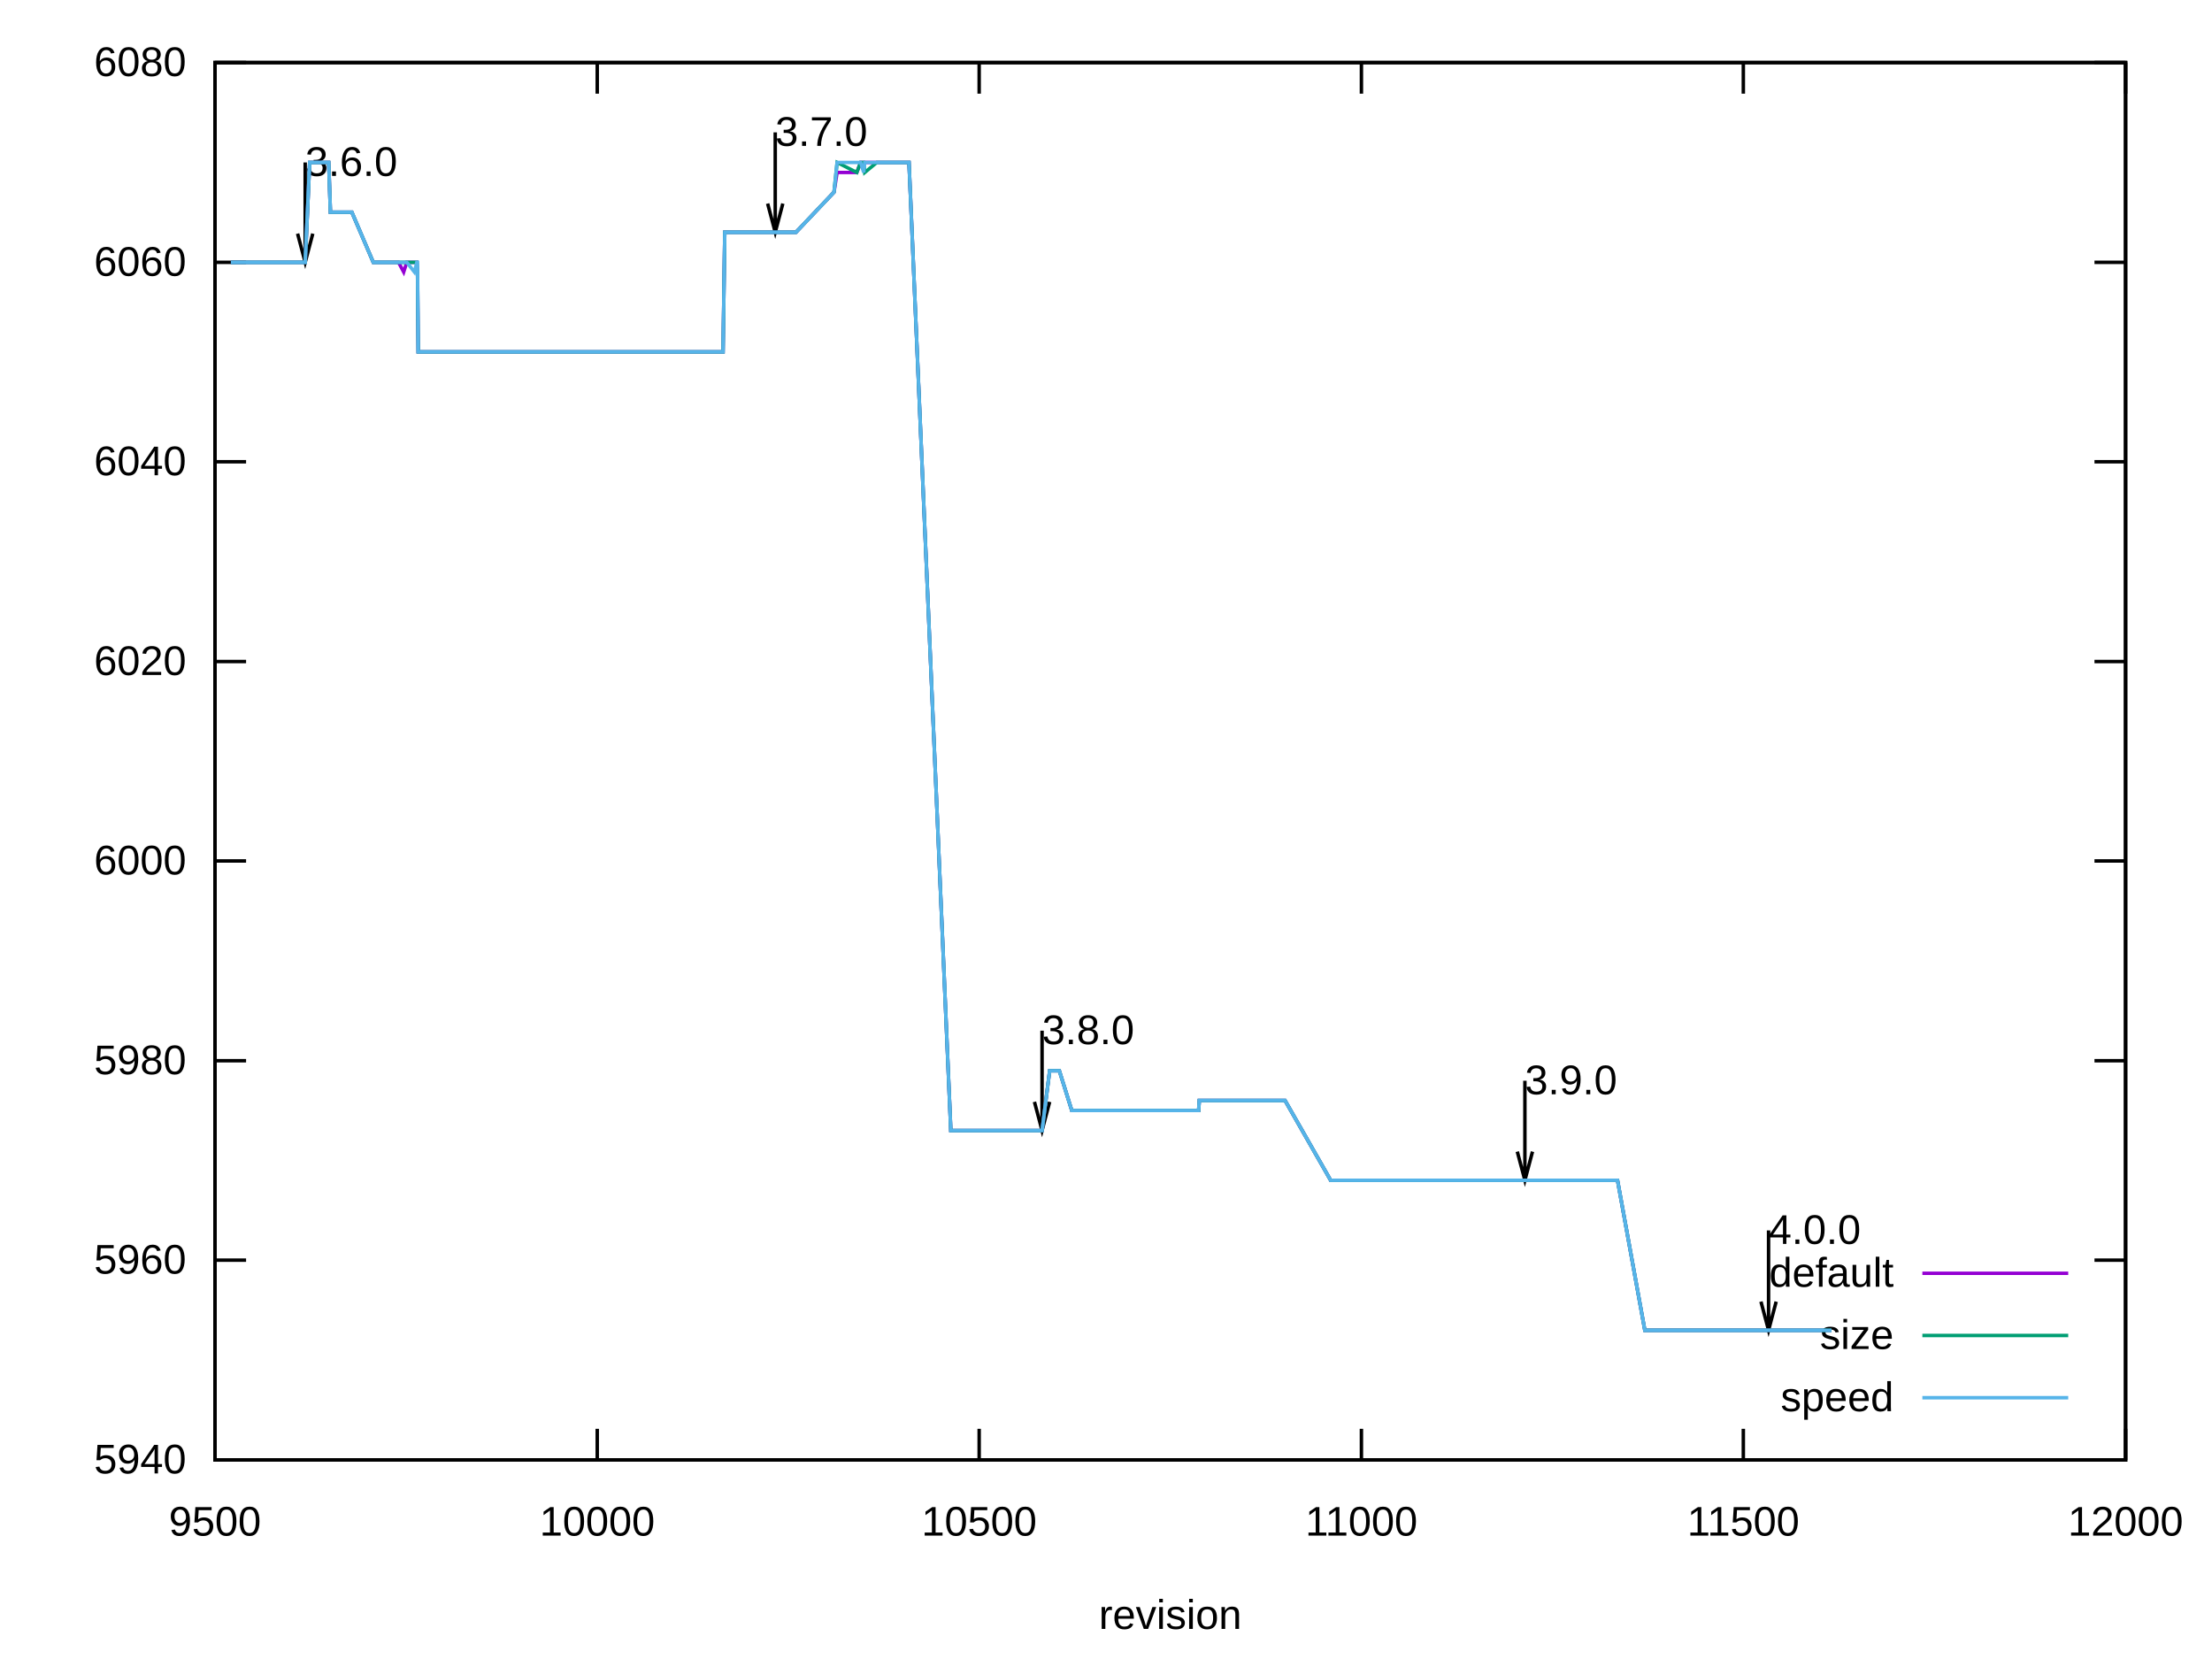
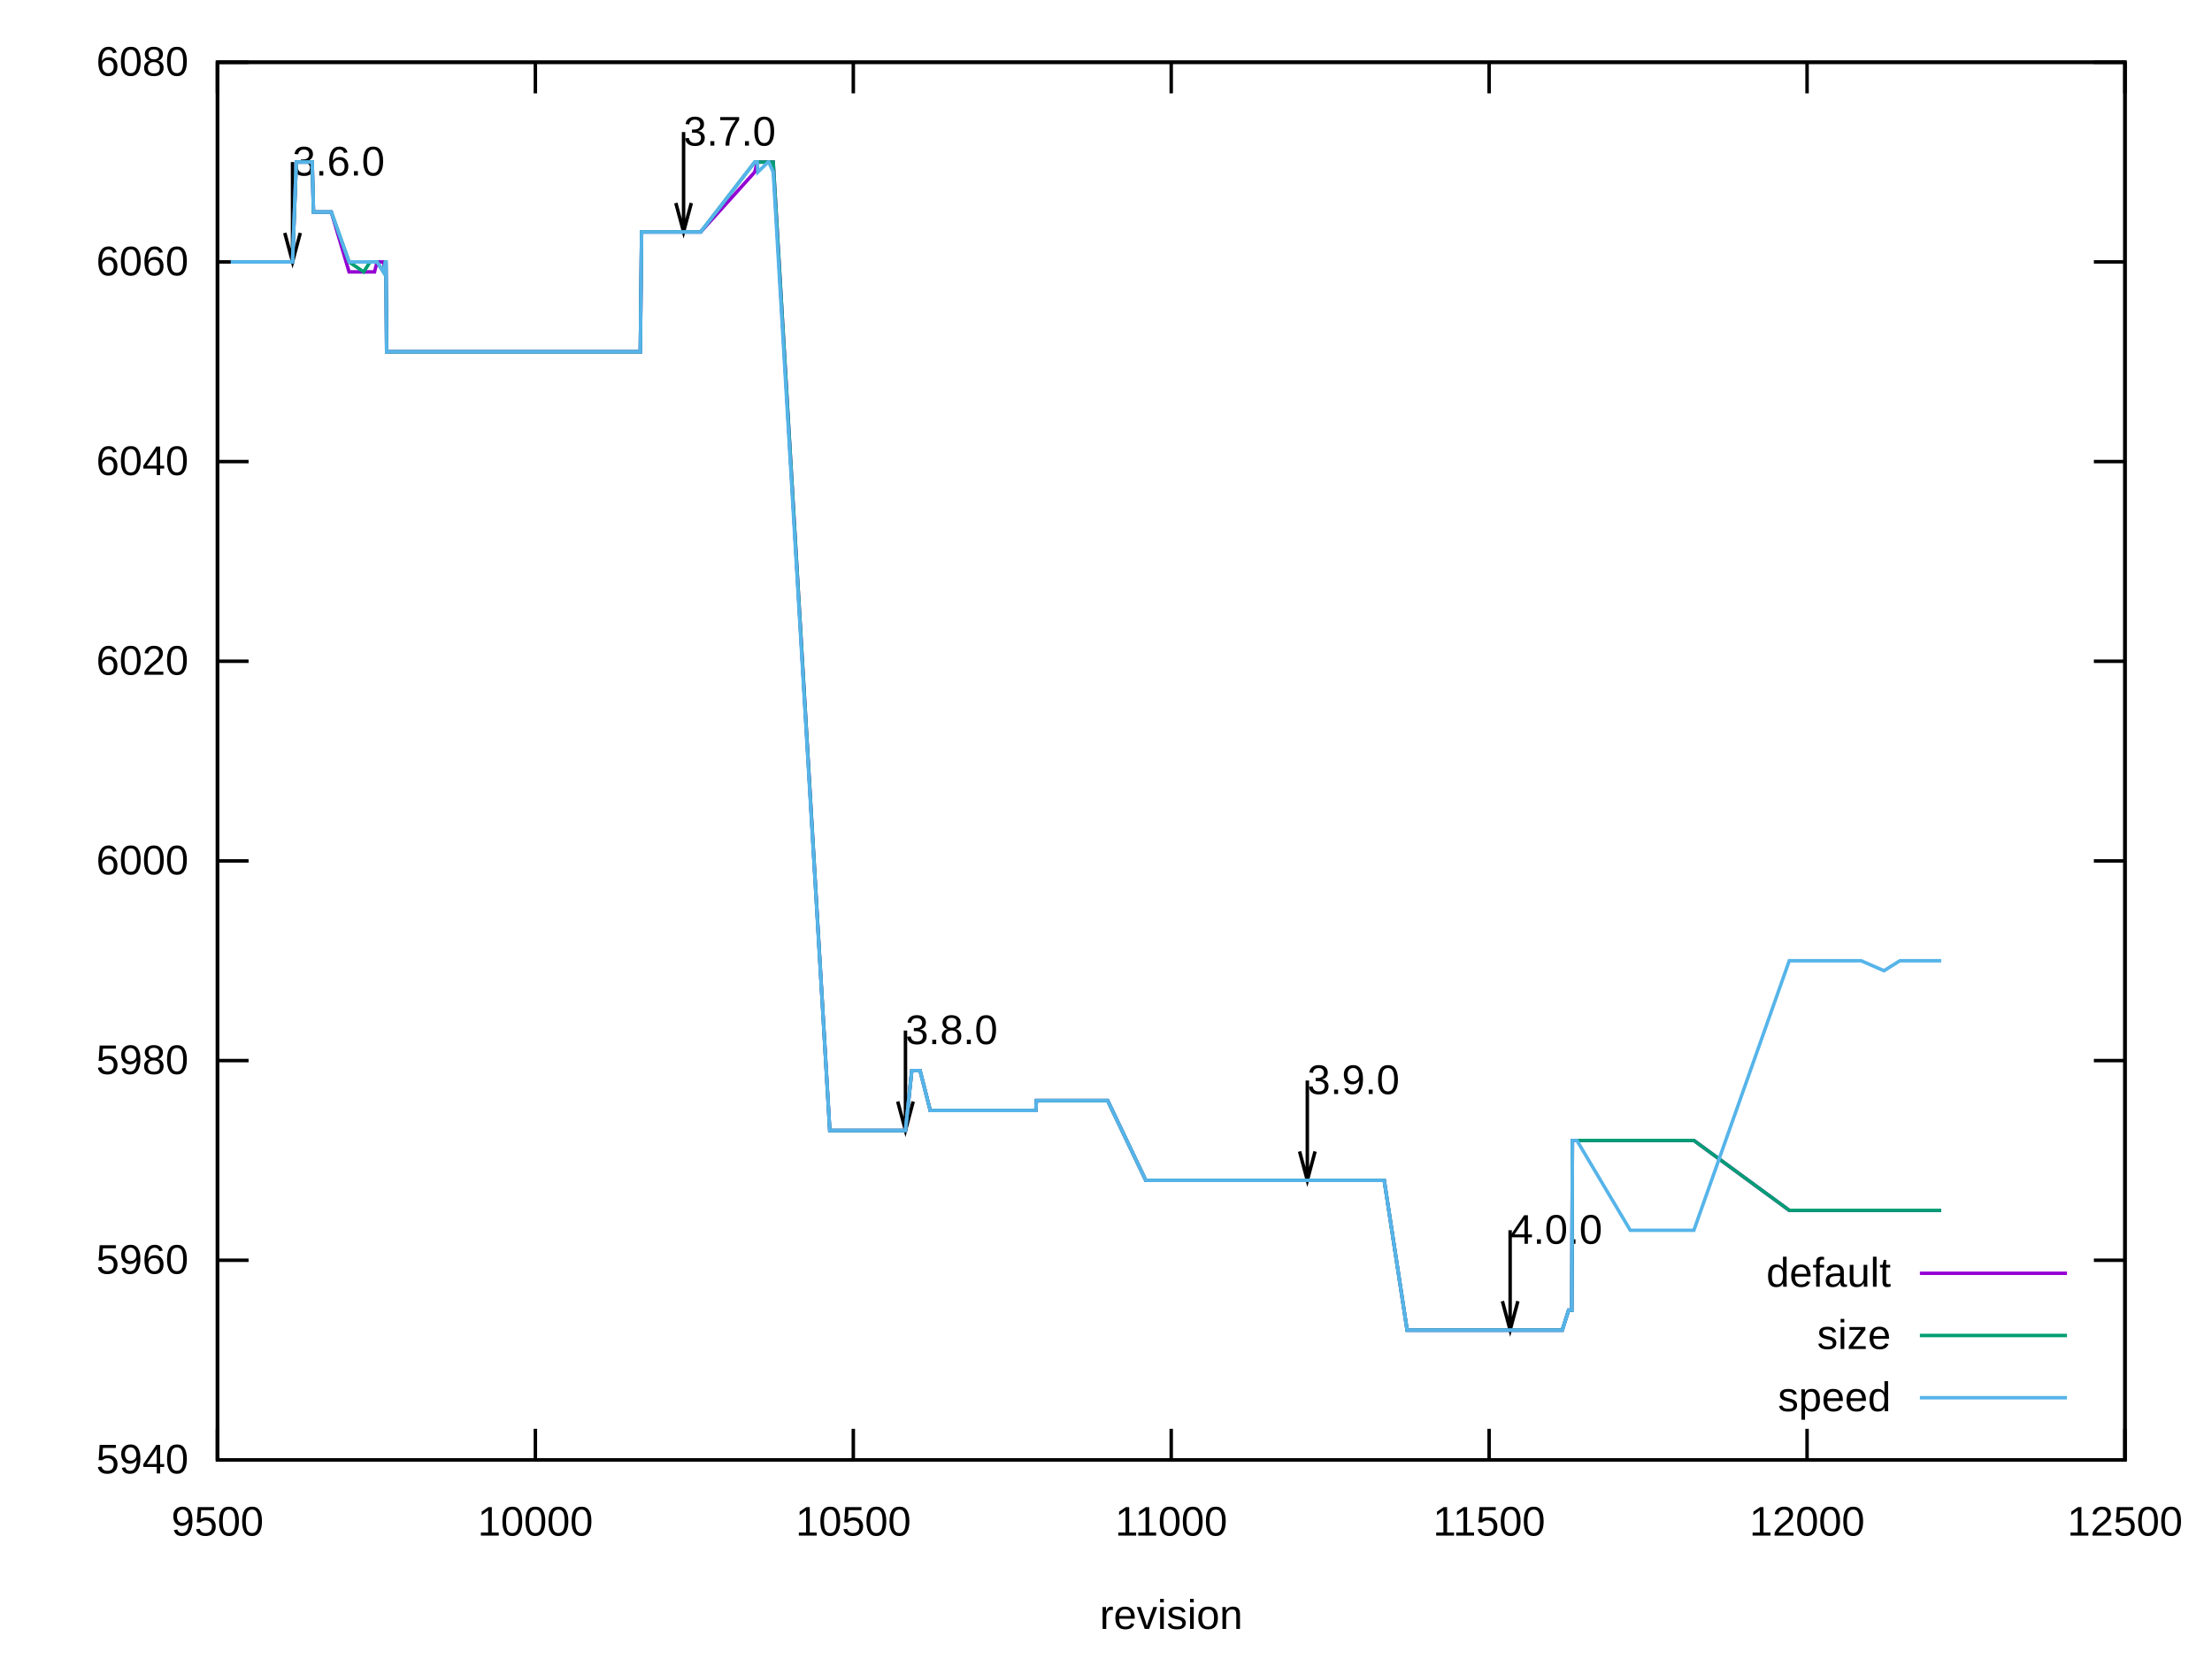
<svg xmlns="http://www.w3.org/2000/svg" xmlns:xlink="http://www.w3.org/1999/xlink" width="640" height="480" viewBox="0 0 640 480">
  <g id="gnuplot_canvas">
    <rect x="0" y="0" width="640" height="480" fill="none" />
    <defs>
      <circle id="gpDot" r="0.5" stroke-width="0.5" stroke="currentColor" />
      <path id="gpPt0" stroke-width="0.222" stroke="currentColor" d="M-1,0 h2 M0,-1 v2" />
      <path id="gpPt1" stroke-width="0.222" stroke="currentColor" d="M-1,-1 L1,1 M1,-1 L-1,1" />
      <path id="gpPt2" stroke-width="0.222" stroke="currentColor" d="M-1,0 L1,0 M0,-1 L0,1 M-1,-1 L1,1 M-1,1 L1,-1" />
      <rect id="gpPt3" stroke-width="0.222" stroke="currentColor" x="-1" y="-1" width="2" height="2" />
      <rect id="gpPt4" stroke-width="0.222" stroke="currentColor" fill="currentColor" x="-1" y="-1" width="2" height="2" />
      <circle id="gpPt5" stroke-width="0.222" stroke="currentColor" cx="0" cy="0" r="1" />
      <use xlink:href="#gpPt5" id="gpPt6" fill="currentColor" stroke="none" />
      <path id="gpPt7" stroke-width="0.222" stroke="currentColor" d="M0,-1.33 L-1.33,0.67 L1.33,0.67 z" />
      <use xlink:href="#gpPt7" id="gpPt8" fill="currentColor" stroke="none" />
      <use xlink:href="#gpPt7" id="gpPt9" stroke="currentColor" transform="rotate(180)" />
      <use xlink:href="#gpPt9" id="gpPt10" fill="currentColor" stroke="none" />
      <use xlink:href="#gpPt3" id="gpPt11" stroke="currentColor" transform="rotate(45)" />
      <use xlink:href="#gpPt11" id="gpPt12" fill="currentColor" stroke="none" />
      <path id="gpPt13" stroke-width="0.222" stroke="currentColor" d="M0,1.330 L1.265,0.411 L0.782,-1.067 L-0.782,-1.076 L-1.265,0.411 z" />
      <use xlink:href="#gpPt13" id="gpPt14" fill="currentColor" stroke="none" />
      <filter id="textbox" filterUnits="objectBoundingBox" x="0" y="0" height="1" width="1">
        <feFlood flood-color="white" flood-opacity="1" result="bgnd" />
        <feComposite in="SourceGraphic" in2="bgnd" operator="atop" />
      </filter>
      <filter id="greybox" filterUnits="objectBoundingBox" x="0" y="0" height="1" width="1">
        <feFlood flood-color="lightgrey" flood-opacity="1" result="grey" />
        <feComposite in="SourceGraphic" in2="grey" operator="atop" />
      </filter>
    </defs>
    <g fill="none" color="white" stroke="currentColor" stroke-width="1.00" stroke-linecap="butt" stroke-linejoin="miter">
</g>
    <g fill="none" color="black" stroke="currentColor" stroke-width="1.00" stroke-linecap="butt" stroke-linejoin="miter">
-       <path stroke="black" d="M62.2,422.4 L71.2,422.4 M615.0,422.4 L606.0,422.4  " />
-       <g transform="translate(53.9,426.3)" stroke="none" fill="black" font-family="Arial" font-size="12.00" text-anchor="end">
+       <path stroke="black" d="M62.92,422.40 L71.92,422.40 M614.82,422.40 L605.82,422.40  " />
+       <g transform="translate(54.53,426.30)" stroke="none" fill="black" font-family="Arial" font-size="12.00" text-anchor="end">
        <text>
          <tspan font-family="Arial"> 5940</tspan>
        </text>
      </g>
    </g>
    <g fill="none" color="black" stroke="currentColor" stroke-width="1.00" stroke-linecap="butt" stroke-linejoin="miter">
-       <path stroke="black" d="M62.2,364.6 L71.2,364.6 M615.0,364.6 L606.0,364.6  " />
-       <g transform="translate(53.9,368.5)" stroke="none" fill="black" font-family="Arial" font-size="12.00" text-anchor="end">
+       <path stroke="black" d="M62.92,364.63 L71.92,364.63 M614.82,364.63 L605.82,364.63  " />
+       <g transform="translate(54.53,368.53)" stroke="none" fill="black" font-family="Arial" font-size="12.00" text-anchor="end">
        <text>
          <tspan font-family="Arial"> 5960</tspan>
        </text>
      </g>
    </g>
    <g fill="none" color="black" stroke="currentColor" stroke-width="1.00" stroke-linecap="butt" stroke-linejoin="miter">
-       <path stroke="black" d="M62.2,306.9 L71.2,306.9 M615.0,306.9 L606.0,306.9  " />
-       <g transform="translate(53.9,310.8)" stroke="none" fill="black" font-family="Arial" font-size="12.00" text-anchor="end">
+       <path stroke="black" d="M62.92,306.86 L71.92,306.86 M614.82,306.86 L605.82,306.86  " />
+       <g transform="translate(54.53,310.76)" stroke="none" fill="black" font-family="Arial" font-size="12.00" text-anchor="end">
        <text>
          <tspan font-family="Arial"> 5980</tspan>
        </text>
      </g>
    </g>
    <g fill="none" color="black" stroke="currentColor" stroke-width="1.00" stroke-linecap="butt" stroke-linejoin="miter">
-       <path stroke="black" d="M62.2,249.1 L71.2,249.1 M615.0,249.1 L606.0,249.1  " />
-       <g transform="translate(53.9,253.0)" stroke="none" fill="black" font-family="Arial" font-size="12.00" text-anchor="end">
+       <path stroke="black" d="M62.92,249.09 L71.92,249.09 M614.82,249.09 L605.82,249.09  " />
+       <g transform="translate(54.53,252.99)" stroke="none" fill="black" font-family="Arial" font-size="12.00" text-anchor="end">
        <text>
          <tspan font-family="Arial"> 6000</tspan>
        </text>
      </g>
    </g>
    <g fill="none" color="black" stroke="currentColor" stroke-width="1.00" stroke-linecap="butt" stroke-linejoin="miter">
-       <path stroke="black" d="M62.2,191.4 L71.2,191.4 M615.0,191.4 L606.0,191.4  " />
-       <g transform="translate(53.9,195.3)" stroke="none" fill="black" font-family="Arial" font-size="12.00" text-anchor="end">
+       <path stroke="black" d="M62.92,191.32 L71.92,191.32 M614.82,191.32 L605.82,191.32  " />
+       <g transform="translate(54.53,195.22)" stroke="none" fill="black" font-family="Arial" font-size="12.00" text-anchor="end">
        <text>
          <tspan font-family="Arial"> 6020</tspan>
        </text>
      </g>
    </g>
    <g fill="none" color="black" stroke="currentColor" stroke-width="1.00" stroke-linecap="butt" stroke-linejoin="miter">
-       <path stroke="black" d="M62.2,133.6 L71.2,133.6 M615.0,133.6 L606.0,133.6  " />
-       <g transform="translate(53.9,137.5)" stroke="none" fill="black" font-family="Arial" font-size="12.00" text-anchor="end">
+       <path stroke="black" d="M62.92,133.55 L71.92,133.55 M614.82,133.55 L605.82,133.55  " />
+       <g transform="translate(54.53,137.45)" stroke="none" fill="black" font-family="Arial" font-size="12.00" text-anchor="end">
        <text>
          <tspan font-family="Arial"> 6040</tspan>
        </text>
      </g>
    </g>
    <g fill="none" color="black" stroke="currentColor" stroke-width="1.00" stroke-linecap="butt" stroke-linejoin="miter">
-       <path stroke="black" d="M62.2,75.9 L71.2,75.9 M615.0,75.9 L606.0,75.9  " />
-       <g transform="translate(53.9,79.8)" stroke="none" fill="black" font-family="Arial" font-size="12.00" text-anchor="end">
+       <path stroke="black" d="M62.92,75.78 L71.92,75.78 M614.82,75.78 L605.82,75.78  " />
+       <g transform="translate(54.53,79.68)" stroke="none" fill="black" font-family="Arial" font-size="12.00" text-anchor="end">
        <text>
          <tspan font-family="Arial"> 6060</tspan>
        </text>
      </g>
    </g>
    <g fill="none" color="black" stroke="currentColor" stroke-width="1.00" stroke-linecap="butt" stroke-linejoin="miter">
-       <path stroke="black" d="M62.2,18.1 L71.2,18.1 M615.0,18.1 L606.0,18.1  " />
-       <g transform="translate(53.9,22.0)" stroke="none" fill="black" font-family="Arial" font-size="12.00" text-anchor="end">
+       <path stroke="black" d="M62.92,18.01 L71.92,18.01 M614.82,18.01 L605.82,18.01  " />
+       <g transform="translate(54.53,21.91)" stroke="none" fill="black" font-family="Arial" font-size="12.00" text-anchor="end">
        <text>
          <tspan font-family="Arial"> 6080</tspan>
        </text>
      </g>
    </g>
    <g fill="none" color="black" stroke="currentColor" stroke-width="1.00" stroke-linecap="butt" stroke-linejoin="miter">
-       <path stroke="black" d="M62.2,422.4 L62.2,413.4 M62.2,18.1 L62.2,27.1  " />
-       <g transform="translate(62.2,444.3)" stroke="none" fill="black" font-family="Arial" font-size="12.00" text-anchor="middle">
+       <path stroke="black" d="M62.92,422.40 L62.92,413.40 M62.92,18.01 L62.92,27.01  " />
+       <g transform="translate(62.92,444.30)" stroke="none" fill="black" font-family="Arial" font-size="12.00" text-anchor="middle">
        <text>
          <tspan font-family="Arial"> 9500</tspan>
        </text>
      </g>
    </g>
    <g fill="none" color="black" stroke="currentColor" stroke-width="1.00" stroke-linecap="butt" stroke-linejoin="miter">
-       <path stroke="black" d="M172.8,422.4 L172.8,413.4 M172.8,18.1 L172.8,27.1  " />
-       <g transform="translate(172.8,444.3)" stroke="none" fill="black" font-family="Arial" font-size="12.00" text-anchor="middle">
+       <path stroke="black" d="M154.90,422.40 L154.90,413.40 M154.90,18.01 L154.90,27.01  " />
+       <g transform="translate(154.90,444.30)" stroke="none" fill="black" font-family="Arial" font-size="12.00" text-anchor="middle">
        <text>
          <tspan font-family="Arial"> 10000</tspan>
        </text>
      </g>
    </g>
    <g fill="none" color="black" stroke="currentColor" stroke-width="1.00" stroke-linecap="butt" stroke-linejoin="miter">
-       <path stroke="black" d="M283.3,422.4 L283.3,413.4 M283.3,18.1 L283.3,27.1  " />
-       <g transform="translate(283.3,444.3)" stroke="none" fill="black" font-family="Arial" font-size="12.00" text-anchor="middle">
+       <path stroke="black" d="M246.89,422.40 L246.89,413.40 M246.89,18.01 L246.89,27.01  " />
+       <g transform="translate(246.89,444.30)" stroke="none" fill="black" font-family="Arial" font-size="12.00" text-anchor="middle">
        <text>
          <tspan font-family="Arial"> 10500</tspan>
        </text>
      </g>
    </g>
    <g fill="none" color="black" stroke="currentColor" stroke-width="1.00" stroke-linecap="butt" stroke-linejoin="miter">
-       <path stroke="black" d="M393.9,422.4 L393.9,413.4 M393.9,18.1 L393.9,27.1  " />
-       <g transform="translate(393.9,444.3)" stroke="none" fill="black" font-family="Arial" font-size="12.00" text-anchor="middle">
+       <path stroke="black" d="M338.87,422.40 L338.87,413.40 M338.87,18.01 L338.87,27.01  " />
+       <g transform="translate(338.87,444.30)" stroke="none" fill="black" font-family="Arial" font-size="12.00" text-anchor="middle">
        <text>
          <tspan font-family="Arial"> 11000</tspan>
        </text>
      </g>
    </g>
    <g fill="none" color="black" stroke="currentColor" stroke-width="1.00" stroke-linecap="butt" stroke-linejoin="miter">
-       <path stroke="black" d="M504.4,422.4 L504.4,413.4 M504.4,18.1 L504.4,27.1  " />
-       <g transform="translate(504.4,444.3)" stroke="none" fill="black" font-family="Arial" font-size="12.00" text-anchor="middle">
+       <path stroke="black" d="M430.85,422.40 L430.85,413.40 M430.85,18.01 L430.85,27.01  " />
+       <g transform="translate(430.85,444.30)" stroke="none" fill="black" font-family="Arial" font-size="12.00" text-anchor="middle">
        <text>
          <tspan font-family="Arial"> 11500</tspan>
        </text>
      </g>
    </g>
    <g fill="none" color="black" stroke="currentColor" stroke-width="1.00" stroke-linecap="butt" stroke-linejoin="miter">
-       <path stroke="black" d="M615.0,422.4 L615.0,413.4 M615.0,18.1 L615.0,27.1  " />
-       <g transform="translate(615.0,444.3)" stroke="none" fill="black" font-family="Arial" font-size="12.00" text-anchor="middle">
+       <path stroke="black" d="M522.84,422.40 L522.84,413.40 M522.84,18.01 L522.84,27.01  " />
+       <g transform="translate(522.84,444.30)" stroke="none" fill="black" font-family="Arial" font-size="12.00" text-anchor="middle">
        <text>
          <tspan font-family="Arial"> 12000</tspan>
        </text>
      </g>
    </g>
    <g fill="none" color="black" stroke="currentColor" stroke-width="1.00" stroke-linecap="butt" stroke-linejoin="miter">
- </g>
-     <g fill="none" color="black" stroke="currentColor" stroke-width="1.00" stroke-linecap="butt" stroke-linejoin="miter">
-       <path stroke="black" d="M62.2,18.1 L62.2,422.4 L615.0,422.4 L615.0,18.1 L62.2,18.1 Z  " />
-       <g transform="translate(88.3,50.9)" stroke="none" fill="black" font-family="Arial" font-size="12.00" text-anchor="start">
+       <path stroke="black" d="M614.82,422.40 L614.82,413.40 M614.82,18.01 L614.82,27.01  " />
+       <g transform="translate(614.82,444.30)" stroke="none" fill="black" font-family="Arial" font-size="12.00" text-anchor="middle">
+         <text>
+           <tspan font-family="Arial"> 12500</tspan>
+         </text>
+       </g>
+     </g>
+     <g fill="none" color="black" stroke="currentColor" stroke-width="1.00" stroke-linecap="butt" stroke-linejoin="miter">
+ </g>
+     <g fill="none" color="black" stroke="currentColor" stroke-width="1.00" stroke-linecap="butt" stroke-linejoin="miter">
+       <path stroke="black" d="M62.92,18.01 L62.92,422.40 L614.82,422.40 L614.82,18.01 L62.92,18.01 Z  " />
+       <g transform="translate(84.63,50.79)" stroke="none" fill="black" font-family="Arial" font-size="12.00" text-anchor="start">
        <text>
          <tspan font-family="Arial">3.6.0</tspan>
        </text>
      </g>
-       <g transform="translate(224.3,42.2)" stroke="none" fill="black" font-family="Arial" font-size="12.00" text-anchor="start">
+       <g transform="translate(197.77,42.13)" stroke="none" fill="black" font-family="Arial" font-size="12.00" text-anchor="start">
        <text>
          <tspan font-family="Arial">3.7.0</tspan>
        </text>
      </g>
-       <g transform="translate(301.5,302.1)" stroke="none" fill="black" font-family="Arial" font-size="12.00" text-anchor="start">
+       <g transform="translate(261.97,302.09)" stroke="none" fill="black" font-family="Arial" font-size="12.00" text-anchor="start">
        <text>
          <tspan font-family="Arial">3.8.0</tspan>
        </text>
      </g>
-       <g transform="translate(441.2,316.6)" stroke="none" fill="black" font-family="Arial" font-size="12.00" text-anchor="start">
+       <g transform="translate(378.24,316.54)" stroke="none" fill="black" font-family="Arial" font-size="12.00" text-anchor="start">
        <text>
          <tspan font-family="Arial">3.9.0</tspan>
        </text>
      </g>
-       <g transform="translate(511.7,359.9)" stroke="none" fill="black" font-family="Arial" font-size="12.00" text-anchor="start">
+       <g transform="translate(436.92,359.86)" stroke="none" fill="black" font-family="Arial" font-size="12.00" text-anchor="start">
        <text>
          <tspan font-family="Arial">4.0.0</tspan>
        </text>
      </g>
-       <path stroke="black" d="M86.1,67.6 L88.3,75.9 L90.5,67.6 M88.3,47.0 L88.3,75.9 M222.1,58.9 L224.3,67.2 L226.5,58.9   M224.3,38.3 L224.3,67.2 M299.3,318.8 L301.5,327.1 L303.7,318.8 M301.5,298.2 L301.5,327.1 M439.0,333.2   L441.2,341.5 L443.4,333.2 M441.2,312.7 L441.2,341.5 M509.5,376.6 L511.7,384.9 L513.9,376.6 M511.7,356.0   L511.7,384.9  " />
-     </g>
-     <g fill="none" color="black" stroke="currentColor" stroke-width="1.00" stroke-linecap="butt" stroke-linejoin="miter">
-       <g transform="translate(338.6,471.3)" stroke="none" fill="black" font-family="Arial" font-size="12.00" text-anchor="middle">
+       <path stroke="black" d="M82.40,67.40 L84.64,75.77 L86.88,67.40 M84.64,46.88 L84.64,75.77 M195.54,58.74 L197.78,67.10 L200.02,58.74   M197.78,38.22 L197.78,67.10 M259.74,318.70 L261.98,327.07 L264.22,318.70 M261.98,298.18 L261.98,327.07 M376.01,333.15   L378.25,341.51 L380.49,333.15 M378.25,312.63 L378.25,341.51 M434.69,376.47 L436.93,384.84 L439.17,376.47 M436.93,355.95   L436.93,384.84  " />
+     </g>
+     <g fill="none" color="black" stroke="currentColor" stroke-width="1.00" stroke-linecap="butt" stroke-linejoin="miter">
+       <g transform="translate(338.87,471.30)" stroke="none" fill="black" font-family="Arial" font-size="12.00" text-anchor="middle">
        <text>
          <tspan font-family="Arial">revision</tspan>
        </text>
      </g>
    </g>
    <g fill="none" color="black" stroke="currentColor" stroke-width="1.00" stroke-linecap="butt" stroke-linejoin="miter">
</g>
    <g id="gnuplot_plot_1">
      <g fill="none" color="black" stroke="currentColor" stroke-width="1.00" stroke-linecap="butt" stroke-linejoin="miter">
-         <g transform="translate(547.9,372.3)" stroke="none" fill="black" font-family="Arial" font-size="12.00" text-anchor="end">
+         <g transform="translate(547.09,372.30)" stroke="none" fill="black" font-family="Arial" font-size="12.00" text-anchor="end">
          <text>
            <tspan font-family="Arial">default</tspan>
          </text>
        </g>
      </g>
      <g fill="none" color="black" stroke="currentColor" stroke-width="1.00" stroke-linecap="butt" stroke-linejoin="miter">
-         <path stroke="rgb(148,   0, 211)" d="M556.2,368.4 L598.4,368.4 M66.8,75.9 L71.0,75.9 L73.3,75.9 L77.2,75.9 L80.1,75.9 L81.9,75.9   L83.4,75.9 L84.5,75.9 L84.8,75.9 L85.0,75.9 L85.2,75.9 L88.3,75.9 L89.6,47.0 L91.4,47.0   L92.1,47.0 L92.3,47.0 L92.5,47.0 L92.7,47.0 L93.2,47.0 L94.3,47.0 L94.5,47.0 L95.1,47.0   L95.6,61.4 L96.0,61.4 L96.3,61.4 L97.4,61.4 L98.0,61.4 L98.5,61.4 L98.7,61.4 L98.9,61.4   L101.8,61.4 L108.0,75.9 L113.1,75.9 L115.3,75.9 L116.8,78.7 L117.7,75.9 L119.9,75.9 L120.6,75.9   L120.8,78.7 L121.0,101.8 L121.2,101.8 L122.6,101.8 L125.0,101.8 L126.3,101.8 L126.5,101.8 L127.0,101.8   L127.9,101.8 L129.2,101.8 L130.1,101.8 L130.3,101.8 L131.9,101.8 L132.5,101.8 L132.7,101.8 L133.0,101.8   L135.2,101.8 L135.6,101.8 L136.5,101.8 L146.0,101.8 L161.5,101.8 L162.4,101.8 L162.8,101.8 L163.0,101.8   L164.1,101.8 L164.4,101.8 L164.8,101.8 L165.0,101.8 L165.9,101.8 L167.5,101.8 L169.2,101.8 L171.4,101.8   L172.1,101.8 L172.8,101.8 L176.5,101.8 L183.4,101.8 L185.6,101.8 L188.0,101.8 L188.7,101.8 L189.8,101.8   L190.4,101.8 L196.6,101.8 L200.2,101.8 L205.3,101.8 L208.8,101.8 L209.2,101.8 L209.7,67.2 L211.2,67.2   L212.8,67.2 L213.0,67.2 L213.7,67.2 L215.2,67.2 L219.0,67.2 L219.4,67.2 L224.3,67.2 L225.2,67.2   L225.8,67.2 L230.3,67.2 L241.3,55.6 L242.2,49.9 L247.9,49.9 L249.0,47.0 L249.9,47.0 L250.2,47.0   L253.7,47.0 L253.9,47.0 L255.5,47.0 L263.0,47.0 L275.1,327.1 L282.2,327.1 L285.5,327.1 L292.2,327.1   L296.1,327.1 L301.5,327.1 L303.7,309.8 L305.7,309.8 L306.5,309.8 L310.1,321.3 L314.3,321.3 L315.4,321.3   L317.8,321.3 L318.7,321.3 L320.5,321.3 L323.6,321.3 L344.1,321.3 L345.7,321.3 L346.6,321.3 L346.8,321.3   L347.0,318.4 L347.4,318.4 L349.7,318.4 L371.8,318.4 L385.0,341.5 L388.1,341.5 L413.1,341.5 L416.0,341.5   L427.0,341.5 L441.2,341.5 L451.4,341.5 L466.8,341.5 L468.0,341.5 L475.9,384.9 L490.1,384.9 L490.7,384.9   L492.7,384.9 L506.0,384.9 L506.4,384.9 L511.7,384.9 L523.5,384.9 L529.6,384.9 L529.9,384.9  " />
+         <path stroke="rgb(148,   0, 211)" d="M555.48,368.40 L598.04,368.40 M66.78,75.78 L70.28,75.78 L72.12,75.78 L75.43,75.78 L77.82,75.78 L79.29,75.78   L80.58,75.78 L81.50,75.78 L81.68,75.78 L81.87,75.78 L82.05,75.78 L84.63,75.78 L85.73,46.89 L87.20,46.89   L87.76,46.89 L87.94,46.89 L88.12,46.89 L88.31,46.89 L88.68,46.89 L89.60,46.89 L89.78,46.89 L90.33,46.89   L90.70,61.34 L91.07,61.34 L91.25,61.34 L92.17,61.34 L92.72,61.34 L93.09,61.34 L93.27,61.34 L93.46,61.34   L95.85,61.34 L101.00,78.67 L105.23,78.67 L107.07,78.67 L108.36,78.67 L109.10,75.78 L110.94,75.78 L111.49,78.67   L111.67,75.78 L111.86,101.78 L112.04,101.78 L113.14,101.78 L115.17,101.78 L116.27,101.78 L116.45,101.78 L116.82,101.78   L117.56,101.78 L118.66,101.78 L119.40,101.78 L119.58,101.78 L120.87,101.78 L121.42,101.78 L121.61,101.78 L121.79,101.78   L123.63,101.78 L124.00,101.78 L124.73,101.78 L132.64,101.78 L145.52,101.78 L146.26,101.78 L146.62,101.78 L146.81,101.78   L147.73,101.78 L147.91,101.78 L148.28,101.78 L148.46,101.78 L149.20,101.78 L150.49,101.78 L151.96,101.78 L153.80,101.78   L154.35,101.78 L154.90,101.78 L158.03,101.78 L163.73,101.78 L165.57,101.78 L167.60,101.78 L168.15,101.78 L169.07,101.78   L169.62,101.78 L174.77,101.78 L177.72,101.78 L181.95,101.78 L184.89,101.78 L185.26,101.78 L185.63,67.11 L186.91,67.11   L188.20,67.11 L188.39,67.11 L188.94,67.11 L190.22,67.11 L193.35,67.11 L193.72,67.11 L202.73,67.11 L218.37,49.78   L219.11,46.89 L219.29,46.89 L222.24,46.89 L222.42,46.89 L223.71,46.89 L240.08,327.08 L245.97,327.08 L248.73,327.08   L254.25,327.08 L257.56,327.08 L261.97,327.08 L263.81,309.75 L265.47,309.75 L266.20,309.75 L269.15,321.30 L272.64,321.30   L273.56,321.30 L275.59,321.30 L276.32,321.30 L277.79,321.30 L280.37,321.30 L297.48,321.30 L298.77,321.30 L299.50,321.30   L299.69,321.30 L299.87,318.41 L300.24,318.41 L302.08,318.41 L320.47,318.41 L331.51,341.52 L334.09,341.52 L354.88,341.52   L357.27,341.52 L366.47,341.52 L378.24,341.52 L386.70,341.52 L399.58,341.52 L400.50,341.52 L407.12,384.85 L418.90,384.85   L419.45,384.85 L421.10,384.85 L432.14,384.85 L432.51,384.85 L436.92,384.85 L446.67,384.85 L451.83,384.85 L452.01,384.85   L453.85,379.07 L454.77,379.07 L454.95,329.97 L456.06,329.97 L456.24,329.97 L471.69,329.97 L490.09,329.97 L517.69,350.19   L538.47,350.19 L545.10,350.19 L549.70,350.19 L552.09,350.19 L554.48,350.19 L561.65,350.19  " />
      </g>
    </g>
    <g id="gnuplot_plot_2">
      <g fill="none" color="black" stroke="currentColor" stroke-width="1.00" stroke-linecap="butt" stroke-linejoin="miter">
-         <g transform="translate(547.9,390.3)" stroke="none" fill="black" font-family="Arial" font-size="12.00" text-anchor="end">
+         <g transform="translate(547.09,390.30)" stroke="none" fill="black" font-family="Arial" font-size="12.00" text-anchor="end">
          <text>
            <tspan font-family="Arial">size</tspan>
          </text>
        </g>
      </g>
      <g fill="none" color="black" stroke="currentColor" stroke-width="1.00" stroke-linecap="butt" stroke-linejoin="miter">
-         <path stroke="rgb(  0, 158, 115)" d="M556.2,386.4 L598.4,386.4 M66.8,75.9 L71.0,75.9 L73.3,75.9 L77.2,75.9 L80.1,75.9 L81.9,75.9   L83.4,75.9 L84.5,75.9 L84.8,75.9 L85.0,75.9 L85.2,75.9 L88.3,75.9 L89.6,47.0 L91.4,47.0   L92.1,47.0 L92.3,47.0 L92.5,47.0 L92.7,47.0 L93.2,47.0 L94.3,47.0 L94.5,47.0 L95.1,47.0   L95.6,61.4 L96.0,61.4 L96.3,61.4 L97.4,61.4 L98.0,61.4 L98.5,61.4 L98.7,61.4 L98.9,61.4   L101.8,61.4 L108.0,75.9 L113.1,75.9 L115.3,75.9 L116.8,75.9 L117.7,75.9 L119.9,75.9 L120.6,75.9   L120.8,78.7 L121.0,101.8 L121.2,101.8 L122.6,101.8 L125.0,101.8 L126.3,101.8 L126.5,101.8 L127.0,101.8   L127.9,101.8 L129.2,101.8 L130.1,101.8 L130.3,101.8 L131.9,101.8 L132.5,101.8 L132.7,101.8 L133.0,101.8   L135.2,101.8 L135.6,101.8 L136.5,101.8 L146.0,101.8 L161.5,101.8 L162.4,101.8 L162.8,101.8 L163.0,101.8   L164.1,101.8 L164.4,101.8 L164.8,101.8 L165.0,101.8 L165.9,101.8 L167.5,101.8 L169.2,101.8 L171.4,101.8   L172.1,101.8 L172.8,101.8 L176.5,101.8 L183.4,101.8 L185.6,101.8 L188.0,101.8 L188.7,101.8 L189.8,101.8   L190.4,101.8 L196.6,101.8 L200.2,101.8 L205.3,101.8 L208.8,101.8 L209.2,101.8 L209.7,67.2 L211.2,67.2   L212.8,67.2 L213.0,67.2 L213.7,67.2 L215.2,67.2 L219.0,67.2 L219.4,67.2 L224.3,67.2 L225.2,67.2   L225.8,67.2 L230.3,67.2 L241.3,55.6 L242.2,47.0 L247.9,49.9 L249.0,47.0 L249.9,47.0 L250.2,49.9   L253.7,47.0 L253.9,47.0 L255.5,47.0 L263.0,47.0 L275.1,327.1 L282.2,327.1 L285.5,327.1 L292.2,327.1   L296.1,327.1 L301.5,327.1 L303.7,309.8 L305.7,309.8 L306.5,309.8 L310.1,321.3 L314.3,321.3 L315.4,321.3   L317.8,321.3 L318.7,321.3 L320.5,321.3 L323.6,321.3 L344.1,321.3 L345.7,321.3 L346.6,321.3 L346.8,321.3   L347.0,318.4 L347.4,318.4 L349.7,318.4 L371.8,318.4 L385.0,341.5 L388.1,341.5 L413.1,341.5 L416.0,341.5   L427.0,341.5 L441.2,341.5 L451.4,341.5 L466.8,341.5 L468.0,341.5 L475.9,384.9 L490.1,384.9 L490.7,384.9   L492.7,384.9 L506.0,384.9 L506.4,384.9 L511.7,384.9 L523.5,384.9 L529.6,384.9 L529.9,384.9  " />
+         <path stroke="rgb(  0, 158, 115)" d="M555.48,386.40 L598.04,386.40 M66.78,75.78 L70.28,75.78 L72.12,75.78 L75.43,75.78 L77.82,75.78 L79.29,75.78   L80.58,75.78 L81.50,75.78 L81.68,75.78 L81.87,75.78 L82.05,75.78 L84.63,75.78 L85.73,46.89 L87.20,46.89   L87.76,46.89 L87.94,46.89 L88.12,46.89 L88.31,46.89 L88.68,46.89 L89.60,46.89 L89.78,46.89 L90.33,46.89   L90.70,61.34 L91.07,61.34 L91.25,61.34 L92.17,61.34 L92.72,61.34 L93.09,61.34 L93.27,61.34 L93.46,61.34   L95.85,61.34 L101.00,75.78 L105.23,78.67 L107.07,75.78 L108.36,75.78 L109.10,75.78 L110.94,78.67 L111.49,75.78   L111.67,75.78 L111.86,101.78 L112.04,101.78 L113.14,101.78 L115.17,101.78 L116.27,101.78 L116.45,101.78 L116.82,101.78   L117.56,101.78 L118.66,101.78 L119.40,101.78 L119.58,101.78 L120.87,101.78 L121.42,101.78 L121.61,101.78 L121.79,101.78   L123.63,101.78 L124.00,101.78 L124.73,101.78 L132.64,101.78 L145.52,101.78 L146.26,101.78 L146.62,101.78 L146.81,101.78   L147.73,101.78 L147.91,101.78 L148.28,101.78 L148.46,101.78 L149.20,101.78 L150.49,101.78 L151.96,101.78 L153.80,101.78   L154.35,101.78 L154.90,101.78 L158.03,101.78 L163.73,101.78 L165.57,101.78 L167.60,101.78 L168.15,101.78 L169.07,101.78   L169.62,101.78 L174.77,101.78 L177.72,101.78 L181.95,101.78 L184.89,101.78 L185.26,101.78 L185.63,67.11 L186.91,67.11   L188.20,67.11 L188.39,67.11 L188.94,67.11 L190.22,67.11 L193.35,67.11 L193.72,67.11 L202.73,67.11 L218.37,46.89   L219.11,46.89 L219.29,46.89 L222.24,46.89 L222.42,46.89 L223.71,46.89 L240.08,327.08 L245.97,327.08 L248.73,327.08   L254.25,327.08 L257.56,327.08 L261.97,327.08 L263.81,309.75 L265.47,309.75 L266.20,309.75 L269.15,321.30 L272.64,321.30   L273.56,321.30 L275.59,321.30 L276.32,321.30 L277.79,321.30 L280.37,321.30 L297.48,321.30 L298.77,321.30 L299.50,321.30   L299.69,321.30 L299.87,318.41 L300.24,318.41 L302.08,318.41 L320.47,318.41 L331.51,341.52 L334.09,341.52 L354.88,341.52   L357.27,341.52 L366.47,341.52 L378.24,341.52 L386.70,341.52 L399.58,341.52 L400.50,341.52 L407.12,384.85 L418.90,384.85   L419.45,384.85 L421.10,384.85 L432.14,384.85 L432.51,384.85 L436.92,384.85 L446.67,384.85 L451.83,384.85 L452.01,384.85   L453.85,379.07 L454.77,379.07 L454.95,329.97 L456.06,329.97 L456.24,329.97 L471.69,329.97 L490.09,329.97 L517.69,350.19   L538.47,350.19 L545.10,350.19 L549.70,350.19 L552.09,350.19 L554.48,350.19 L561.65,350.19  " />
      </g>
    </g>
    <g id="gnuplot_plot_3">
      <g fill="none" color="black" stroke="currentColor" stroke-width="1.00" stroke-linecap="butt" stroke-linejoin="miter">
-         <g transform="translate(547.9,408.3)" stroke="none" fill="black" font-family="Arial" font-size="12.00" text-anchor="end">
+         <g transform="translate(547.09,408.30)" stroke="none" fill="black" font-family="Arial" font-size="12.00" text-anchor="end">
          <text>
            <tspan font-family="Arial">speed</tspan>
          </text>
        </g>
      </g>
      <g fill="none" color="black" stroke="currentColor" stroke-width="1.00" stroke-linecap="butt" stroke-linejoin="miter">
-         <path stroke="rgb( 86, 180, 233)" d="M556.2,404.4 L598.4,404.4 M66.8,75.9 L71.0,75.9 L73.3,75.9 L77.2,75.9 L80.1,75.9 L81.9,75.9   L83.4,75.9 L84.5,75.9 L84.8,75.9 L85.0,75.9 L85.2,75.9 L88.3,75.9 L89.6,47.0 L91.4,47.0   L92.1,47.0 L92.3,47.0 L92.5,47.0 L92.7,47.0 L93.2,47.0 L94.3,47.0 L94.5,47.0 L95.1,47.0   L95.6,61.4 L96.0,61.4 L96.3,61.4 L97.4,61.4 L98.0,61.4 L98.5,61.4 L98.7,61.4 L98.9,61.4   L101.8,61.4 L108.0,75.9 L113.1,75.9 L115.3,75.9 L116.8,75.9 L117.7,75.9 L119.9,78.7 L120.6,75.9   L120.8,75.9 L121.0,101.8 L121.2,101.8 L122.6,101.8 L125.0,101.8 L126.3,101.8 L126.5,101.8 L127.0,101.8   L127.9,101.8 L129.2,101.8 L130.1,101.8 L130.3,101.8 L131.9,101.8 L132.5,101.8 L132.7,101.8 L133.0,101.8   L135.2,101.8 L135.6,101.8 L136.5,101.8 L146.0,101.8 L161.5,101.8 L162.4,101.8 L162.8,101.8 L163.0,101.8   L164.1,101.8 L164.4,101.8 L164.8,101.8 L165.0,101.8 L165.9,101.8 L167.5,101.8 L169.2,101.8 L171.4,101.8   L172.1,101.8 L172.8,101.8 L176.5,101.8 L183.4,101.8 L185.6,101.8 L188.0,101.8 L188.7,101.8 L189.8,101.8   L190.4,101.8 L196.6,101.8 L200.2,101.8 L205.3,101.8 L208.8,101.8 L209.2,101.8 L209.7,67.2 L211.2,67.2   L212.8,67.2 L213.0,67.2 L213.7,67.2 L215.2,67.2 L219.0,67.2 L219.4,67.2 L224.3,67.2 L225.2,67.2   L225.8,67.2 L230.3,67.2 L241.3,55.6 L242.2,47.0 L247.9,47.0 L249.0,47.0 L249.9,49.9 L250.2,47.0   L253.7,47.0 L253.9,47.0 L255.5,47.0 L263.0,47.0 L275.1,327.1 L282.2,327.1 L285.5,327.1 L292.2,327.1   L296.1,327.1 L301.5,327.1 L303.7,309.8 L305.7,309.8 L306.5,309.8 L310.1,321.3 L314.3,321.3 L315.4,321.3   L317.8,321.3 L318.7,321.3 L320.5,321.3 L323.6,321.3 L344.1,321.3 L345.7,321.3 L346.6,321.3 L346.8,321.3   L347.0,318.4 L347.4,318.4 L349.7,318.4 L371.8,318.4 L385.0,341.5 L388.1,341.5 L413.1,341.5 L416.0,341.5   L427.0,341.5 L441.2,341.5 L451.4,341.5 L466.8,341.5 L468.0,341.5 L475.9,384.9 L490.1,384.9 L490.7,384.9   L492.7,384.9 L506.0,384.9 L506.4,384.9 L511.7,384.9 L523.5,384.9 L529.6,384.9 L529.9,384.9  " />
+         <path stroke="rgb( 86, 180, 233)" d="M555.48,404.40 L598.04,404.40 M66.78,75.78 L70.28,75.78 L72.12,75.78 L75.43,75.78 L77.82,75.78 L79.29,75.78   L80.58,75.78 L81.50,75.78 L81.68,75.78 L81.87,75.78 L82.05,75.78 L84.63,75.78 L85.73,46.89 L87.20,46.89   L87.76,46.89 L87.94,46.89 L88.12,46.89 L88.31,46.89 L88.68,46.89 L89.60,46.89 L89.78,46.89 L90.33,46.89   L90.70,61.34 L91.07,61.34 L91.25,61.34 L92.17,61.34 L92.72,61.34 L93.09,61.34 L93.27,61.34 L93.46,61.34   L95.85,61.34 L101.00,75.78 L105.23,75.78 L107.07,75.78 L108.36,75.78 L109.10,75.78 L110.94,78.67 L111.49,75.78   L111.67,75.78 L111.86,101.78 L112.04,101.78 L113.14,101.78 L115.17,101.78 L116.27,101.78 L116.45,101.78 L116.82,101.78   L117.56,101.78 L118.66,101.78 L119.40,101.78 L119.58,101.78 L120.87,101.78 L121.42,101.78 L121.61,101.78 L121.79,101.78   L123.63,101.78 L124.00,101.78 L124.73,101.78 L132.64,101.78 L145.52,101.78 L146.26,101.78 L146.62,101.78 L146.81,101.78   L147.73,101.78 L147.91,101.78 L148.28,101.78 L148.46,101.78 L149.20,101.78 L150.49,101.78 L151.96,101.78 L153.80,101.78   L154.35,101.78 L154.90,101.78 L158.03,101.78 L163.73,101.78 L165.57,101.78 L167.60,101.78 L168.15,101.78 L169.07,101.78   L169.62,101.78 L174.77,101.78 L177.72,101.78 L181.95,101.78 L184.89,101.78 L185.26,101.78 L185.63,67.11 L186.91,67.11   L188.20,67.11 L188.39,67.11 L188.94,67.11 L190.22,67.11 L193.35,67.11 L193.72,67.11 L202.73,67.11 L218.37,46.89   L219.11,46.89 L219.29,49.78 L222.24,46.89 L222.42,46.89 L223.71,49.78 L240.08,327.08 L245.97,327.08 L248.73,327.08   L254.25,327.08 L257.56,327.08 L261.97,327.08 L263.81,309.75 L265.47,309.75 L266.20,309.75 L269.15,321.30 L272.64,321.30   L273.56,321.30 L275.59,321.30 L276.32,321.30 L277.79,321.30 L280.37,321.30 L297.48,321.30 L298.77,321.30 L299.50,321.30   L299.69,321.30 L299.87,318.41 L300.24,318.41 L302.08,318.41 L320.47,318.41 L331.51,341.52 L334.09,341.52 L354.88,341.52   L357.27,341.52 L366.47,341.52 L378.24,341.52 L386.70,341.52 L399.58,341.52 L400.50,341.52 L407.12,384.85 L418.90,384.85   L419.45,384.85 L421.10,384.85 L432.14,384.85 L432.51,384.85 L436.92,384.85 L446.67,384.85 L451.83,384.85 L452.01,384.85   L453.85,379.07 L454.77,379.07 L454.95,329.97 L456.06,329.97 L456.24,329.97 L471.69,355.96 L490.09,355.96 L517.69,277.97   L538.47,277.97 L545.10,280.86 L549.70,277.97 L552.09,277.97 L554.48,277.97 L561.65,277.97  " />
      </g>
    </g>
    <g fill="none" color="white" stroke="rgb( 86, 180, 233)" stroke-width="2.00" stroke-linecap="butt" stroke-linejoin="miter">
</g>
    <g fill="none" color="black" stroke="currentColor" stroke-width="2.00" stroke-linecap="butt" stroke-linejoin="miter">
</g>
    <g fill="none" color="black" stroke="black" stroke-width="1.00" stroke-linecap="butt" stroke-linejoin="miter">
</g>
    <g fill="none" color="black" stroke="currentColor" stroke-width="1.00" stroke-linecap="butt" stroke-linejoin="miter">
-       <path stroke="black" d="M62.2,18.1 L62.2,422.4 L615.0,422.4 L615.0,18.1 L62.2,18.1 Z  " />
+       <path stroke="black" d="M62.92,18.01 L62.92,422.40 L614.82,422.40 L614.82,18.01 L62.92,18.01 Z  " />
    </g>
    <g fill="none" color="black" stroke="currentColor" stroke-width="1.00" stroke-linecap="butt" stroke-linejoin="miter">
</g>
  </g>
</svg>
